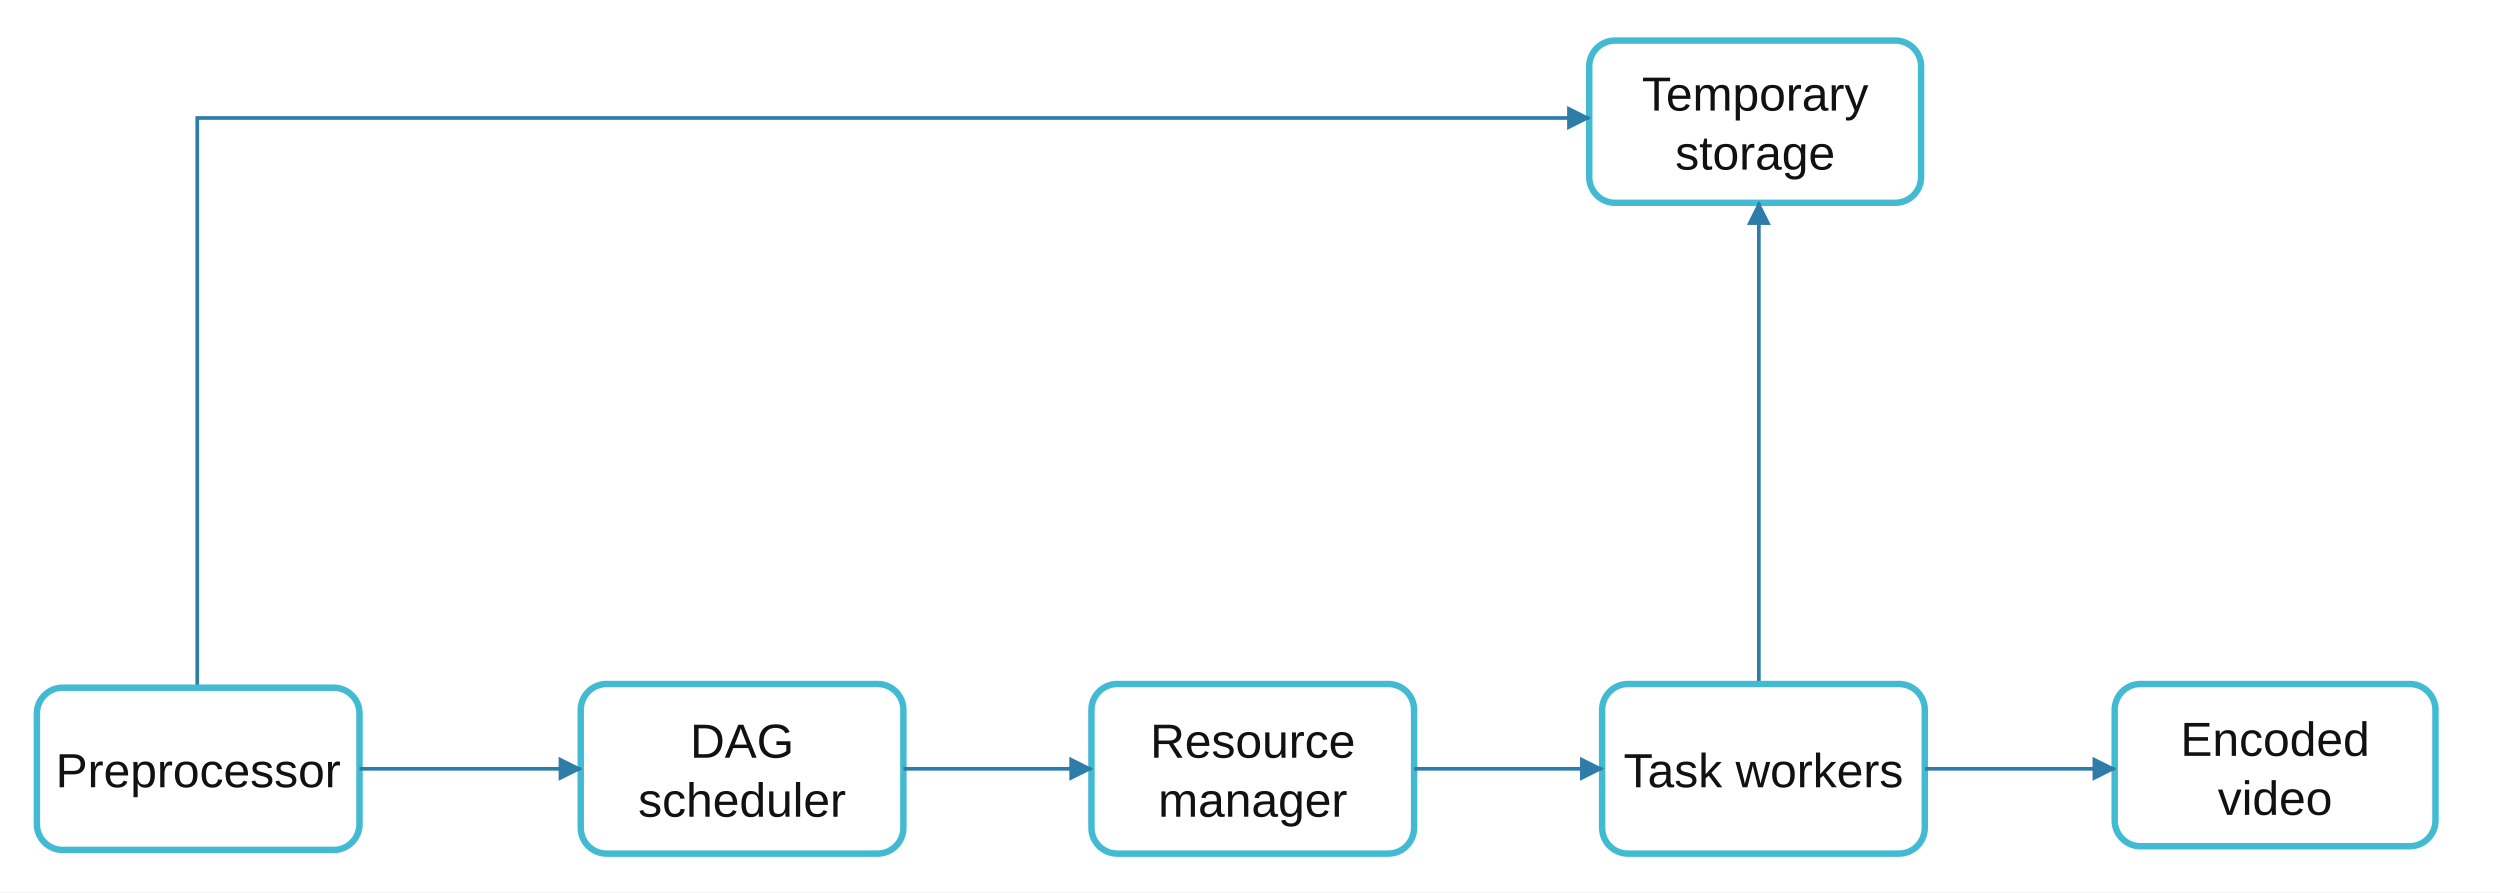
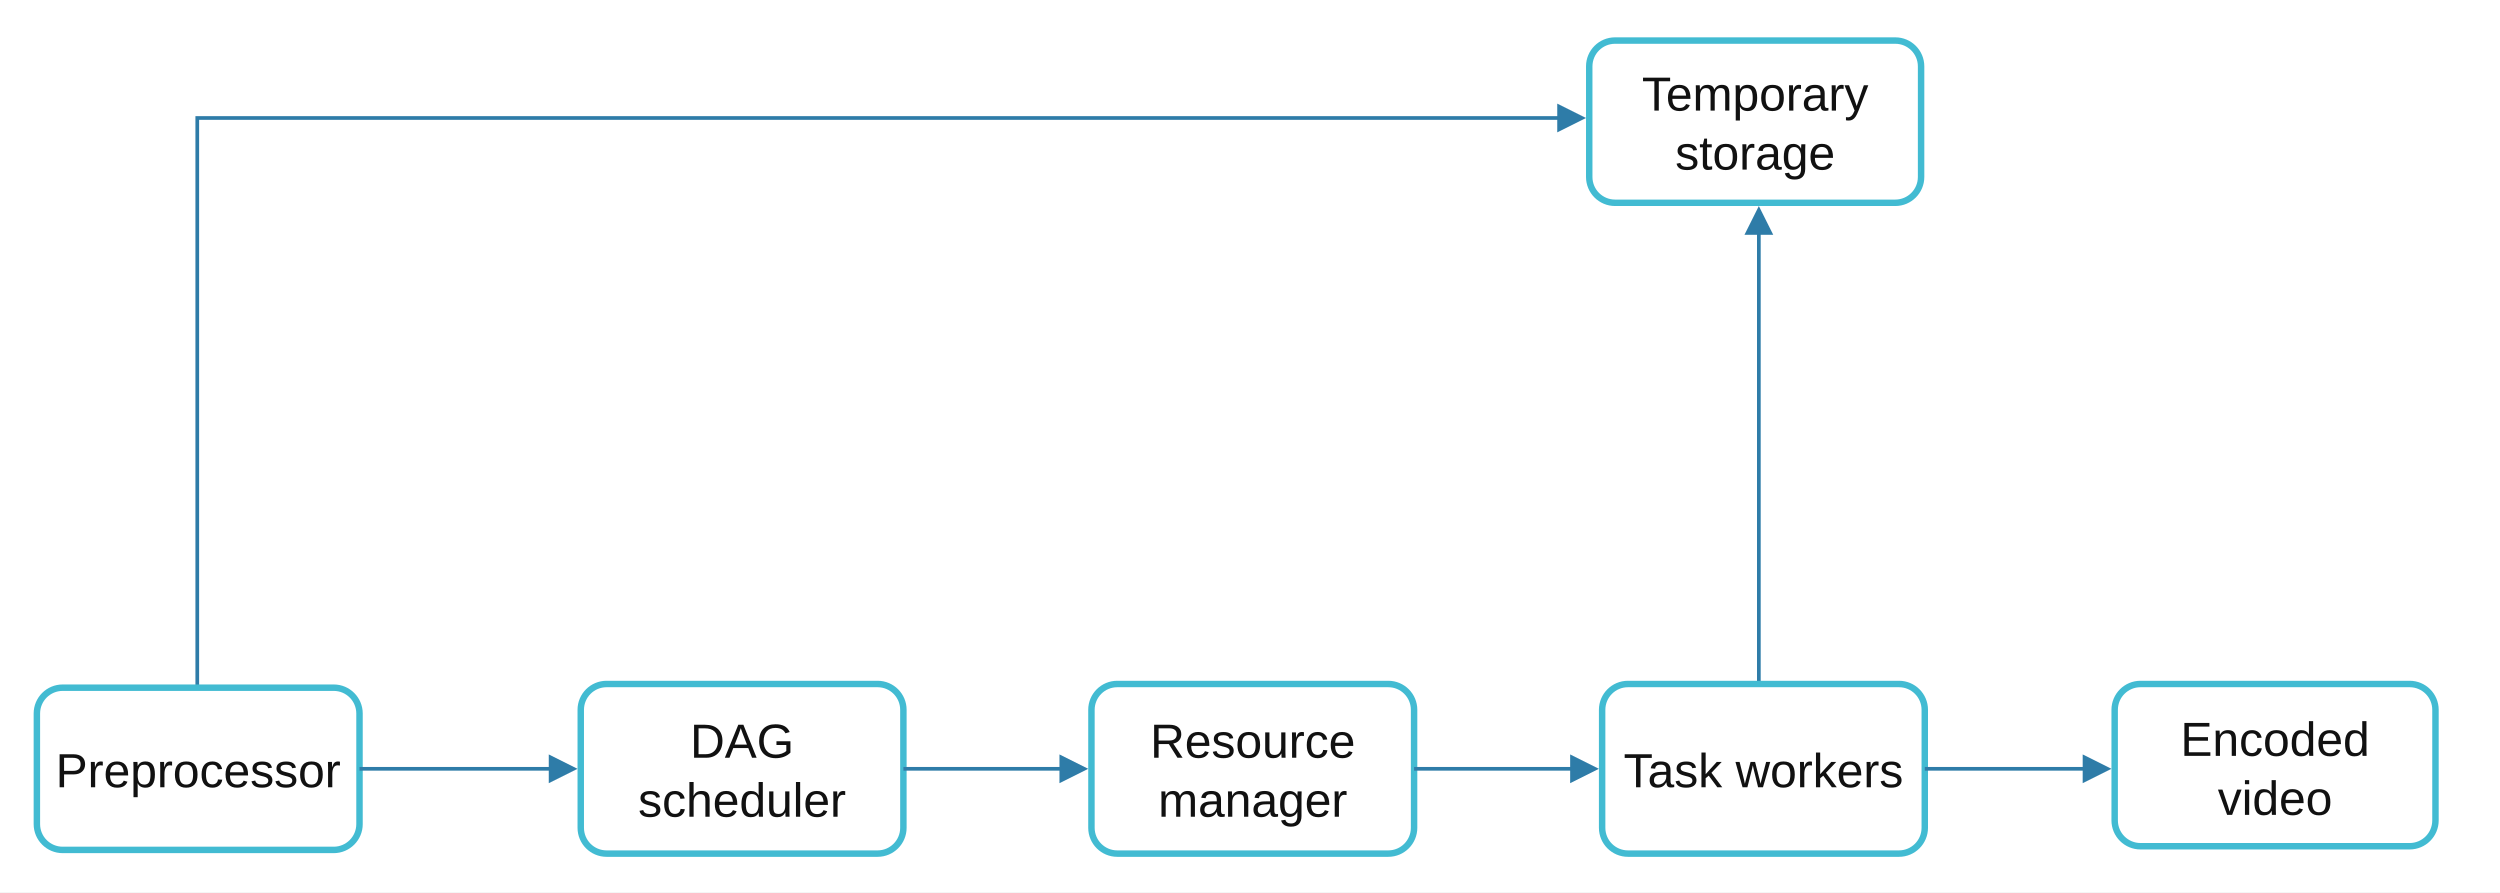
<svg xmlns="http://www.w3.org/2000/svg" width="1356" height="484" viewBox="0 0 1356 484" role="img" aria-labelledby="title desc">
  <defs>
-     <marker id="arrow" markerWidth="13" markerHeight="13" viewBox="0 0 13 13" refX="12" refY="6.5" orient="auto" markerUnits="userSpaceOnUse">
-       <path d="M0 0L13 6.5L0 13Z" fill="#2e7ca8" />
+     <marker id="arrow" markerWidth="15.6" markerHeight="15.6" viewBox="0 0 15.6 15.6" refX="12.1" refY="7.8" orient="auto" markerUnits="userSpaceOnUse">
+       <path d="M0 0L15.6 7.8L0 15.6Z" fill="#2e7ca8" />
    </marker>
    <style>.box{fill:#fff;stroke:#42bbd2;stroke-width:3.5}.flow{fill:none;stroke:#2e7ca8;stroke-width:2;marker-end:url(#arrow)}.label{font:26px Arial,Helvetica,sans-serif;fill:#111;text-anchor:middle}</style>
  </defs>
  <rect width="1356" height="484" fill="#fff" />
  <rect class="box" x="862" y="22" width="180" height="88" rx="14" />
  <text class="label" x="952" y="60">Temporary</text>
  <text class="label" x="952" y="92">storage</text>
-   <path class="flow" d="M107 373V64H862" />
-   <path class="flow" d="M954 372V110" />
+   <path class="flow" d="M107 373V64L856.75 64" />
+   <path class="flow" d="M954 372L954 115.25" />
  <rect class="box" x="20" y="373" width="175" height="88" rx="14" />
  <text class="label" x="107.5" y="427">Preprocessor</text>
  <rect class="box" x="315" y="371" width="175" height="92" rx="14" />
  <text class="label" x="402.5" y="411">DAG</text>
  <text class="label" x="402.5" y="443">scheduler</text>
  <rect class="box" x="592" y="371" width="175" height="92" rx="14" />
  <text class="label" x="679.5" y="411">Resource</text>
  <text class="label" x="679.5" y="443">manager</text>
  <rect class="box" x="869" y="371" width="175" height="92" rx="14" />
  <text class="label" x="956.5" y="427">Task workers</text>
  <rect class="box" x="1147" y="371" width="174" height="88" rx="14" />
  <text class="label" x="1234" y="410">Encoded</text>
  <text class="label" x="1234" y="442">video</text>
-   <path class="flow" d="M195 417H315" />
-   <path class="flow" d="M490 417H592" />
-   <path class="flow" d="M767 417H869" />
-   <path class="flow" d="M1044 417H1147" />
+   <path class="flow" d="M195 417L309.75 417" />
+   <path class="flow" d="M490 417L586.75 417" />
+   <path class="flow" d="M767 417L863.75 417" />
+   <path class="flow" d="M1044 417L1141.75 417" />
</svg>
